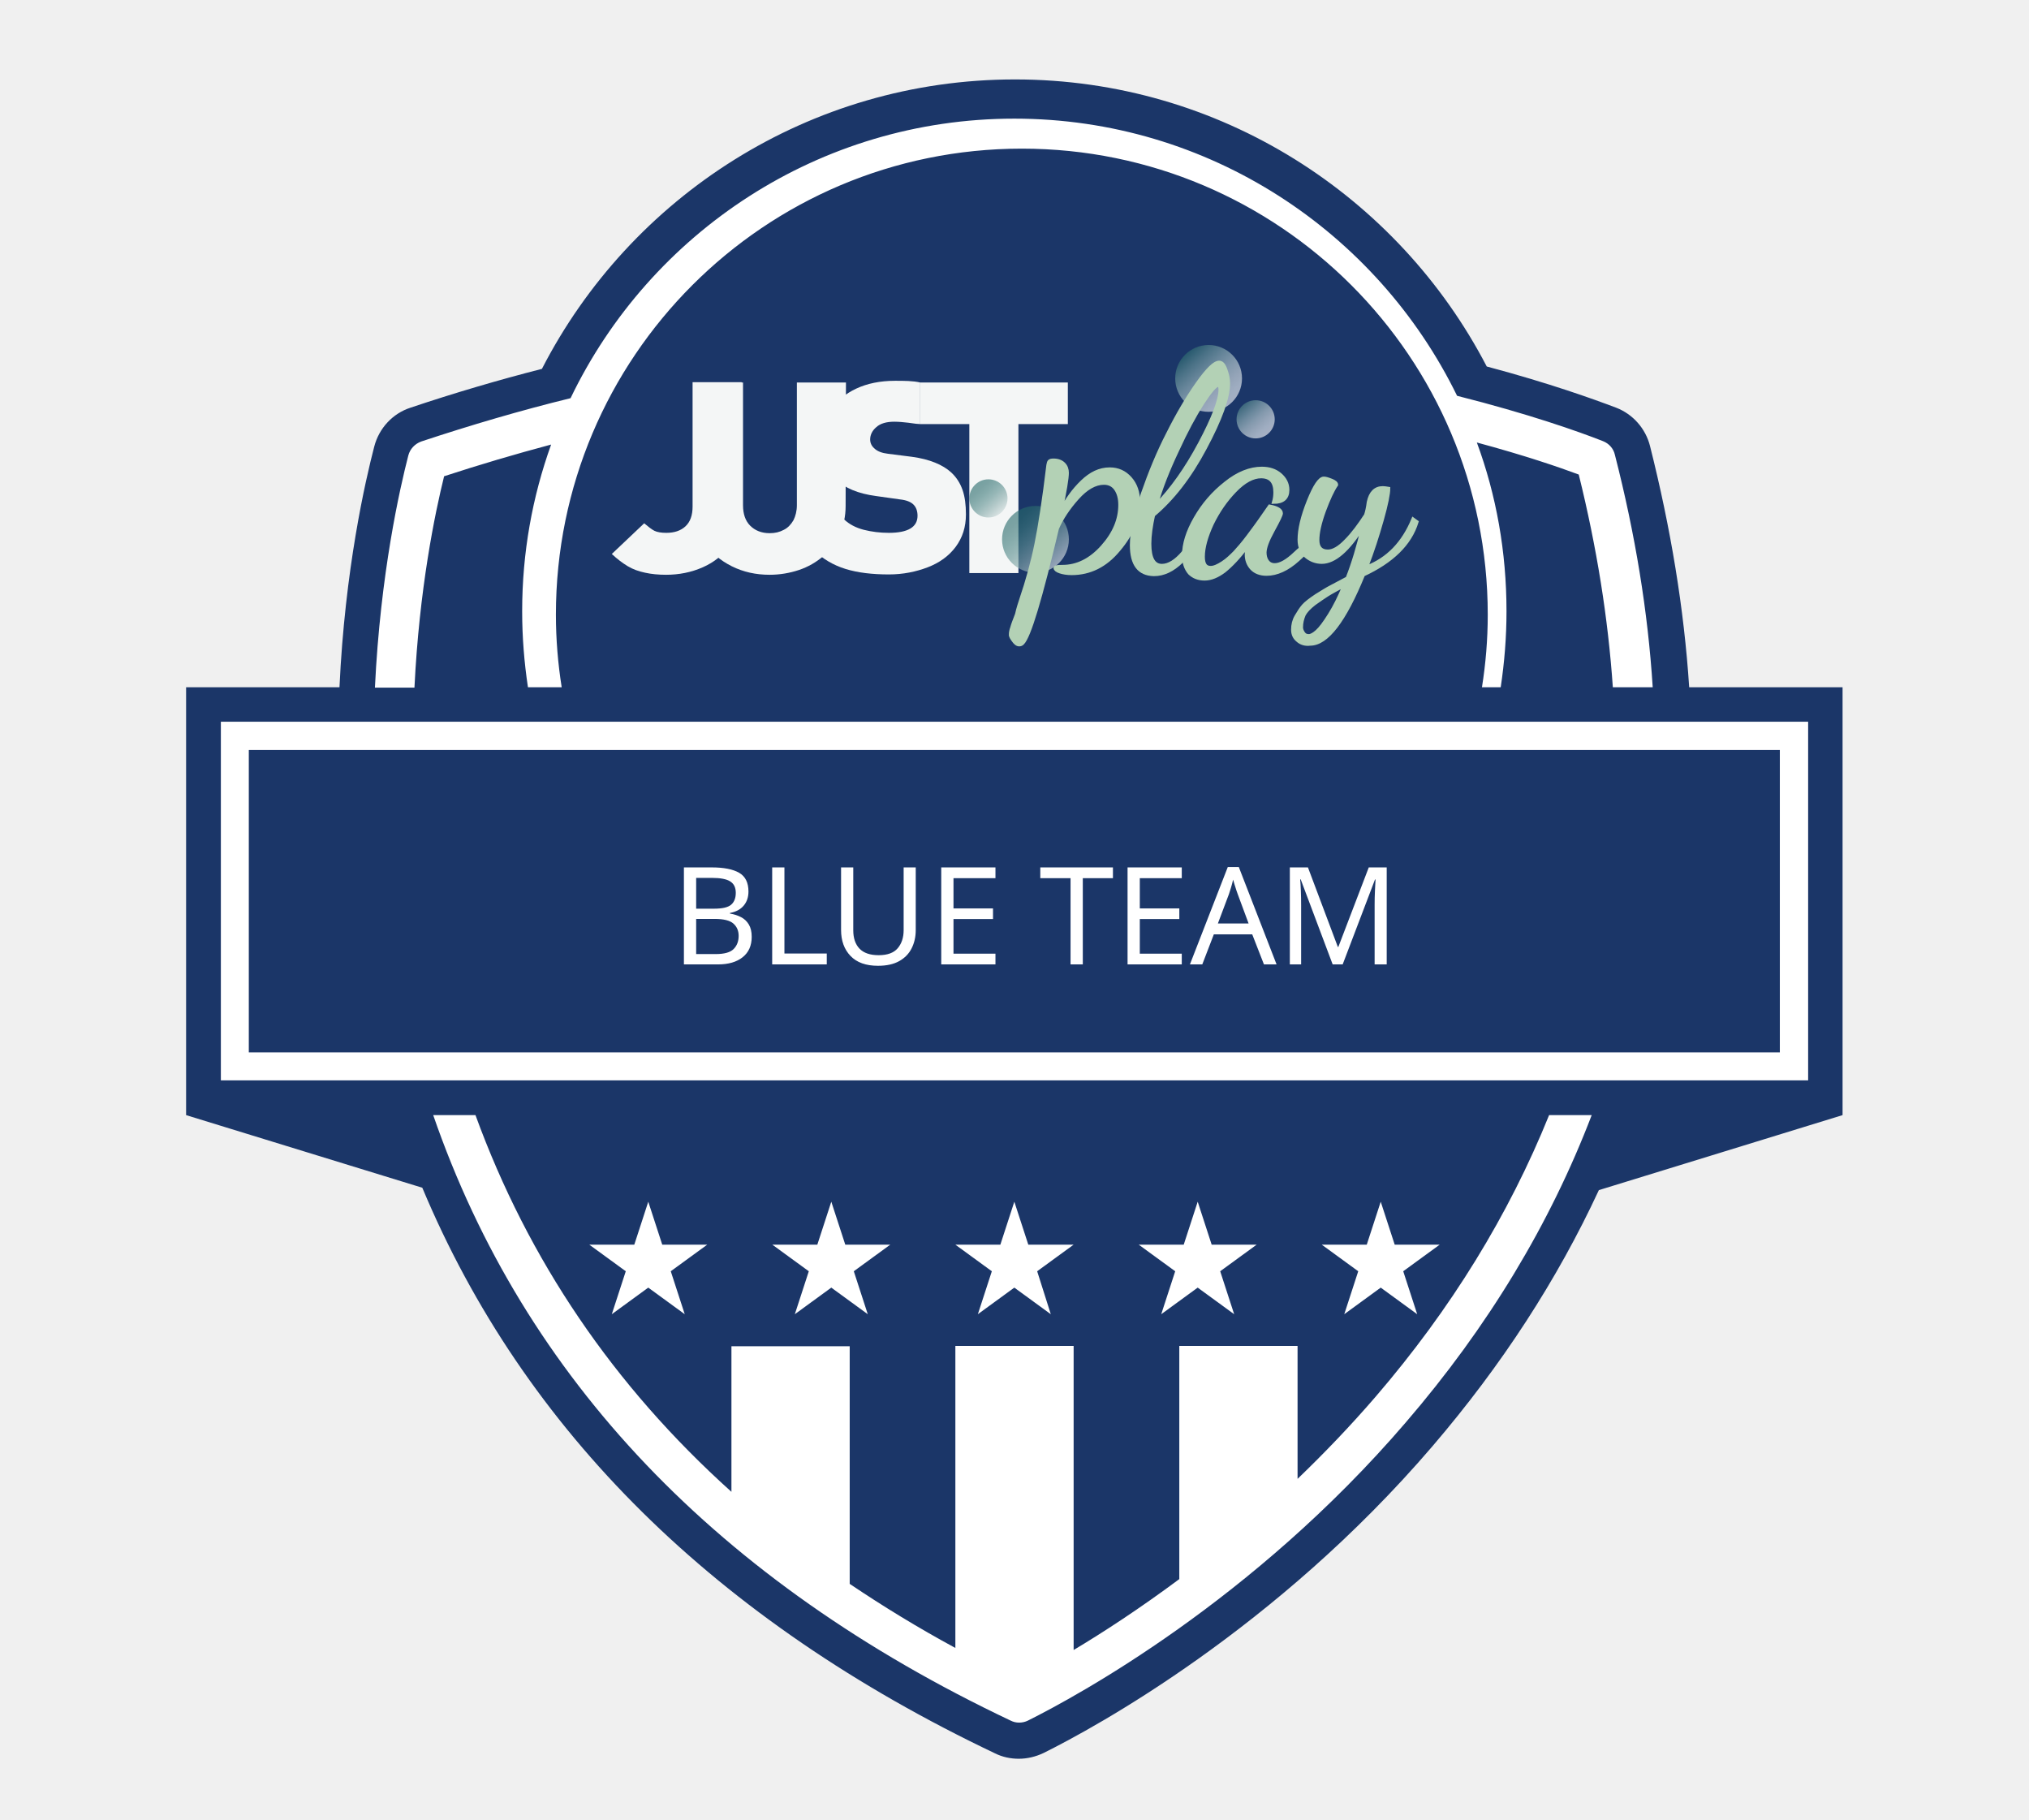
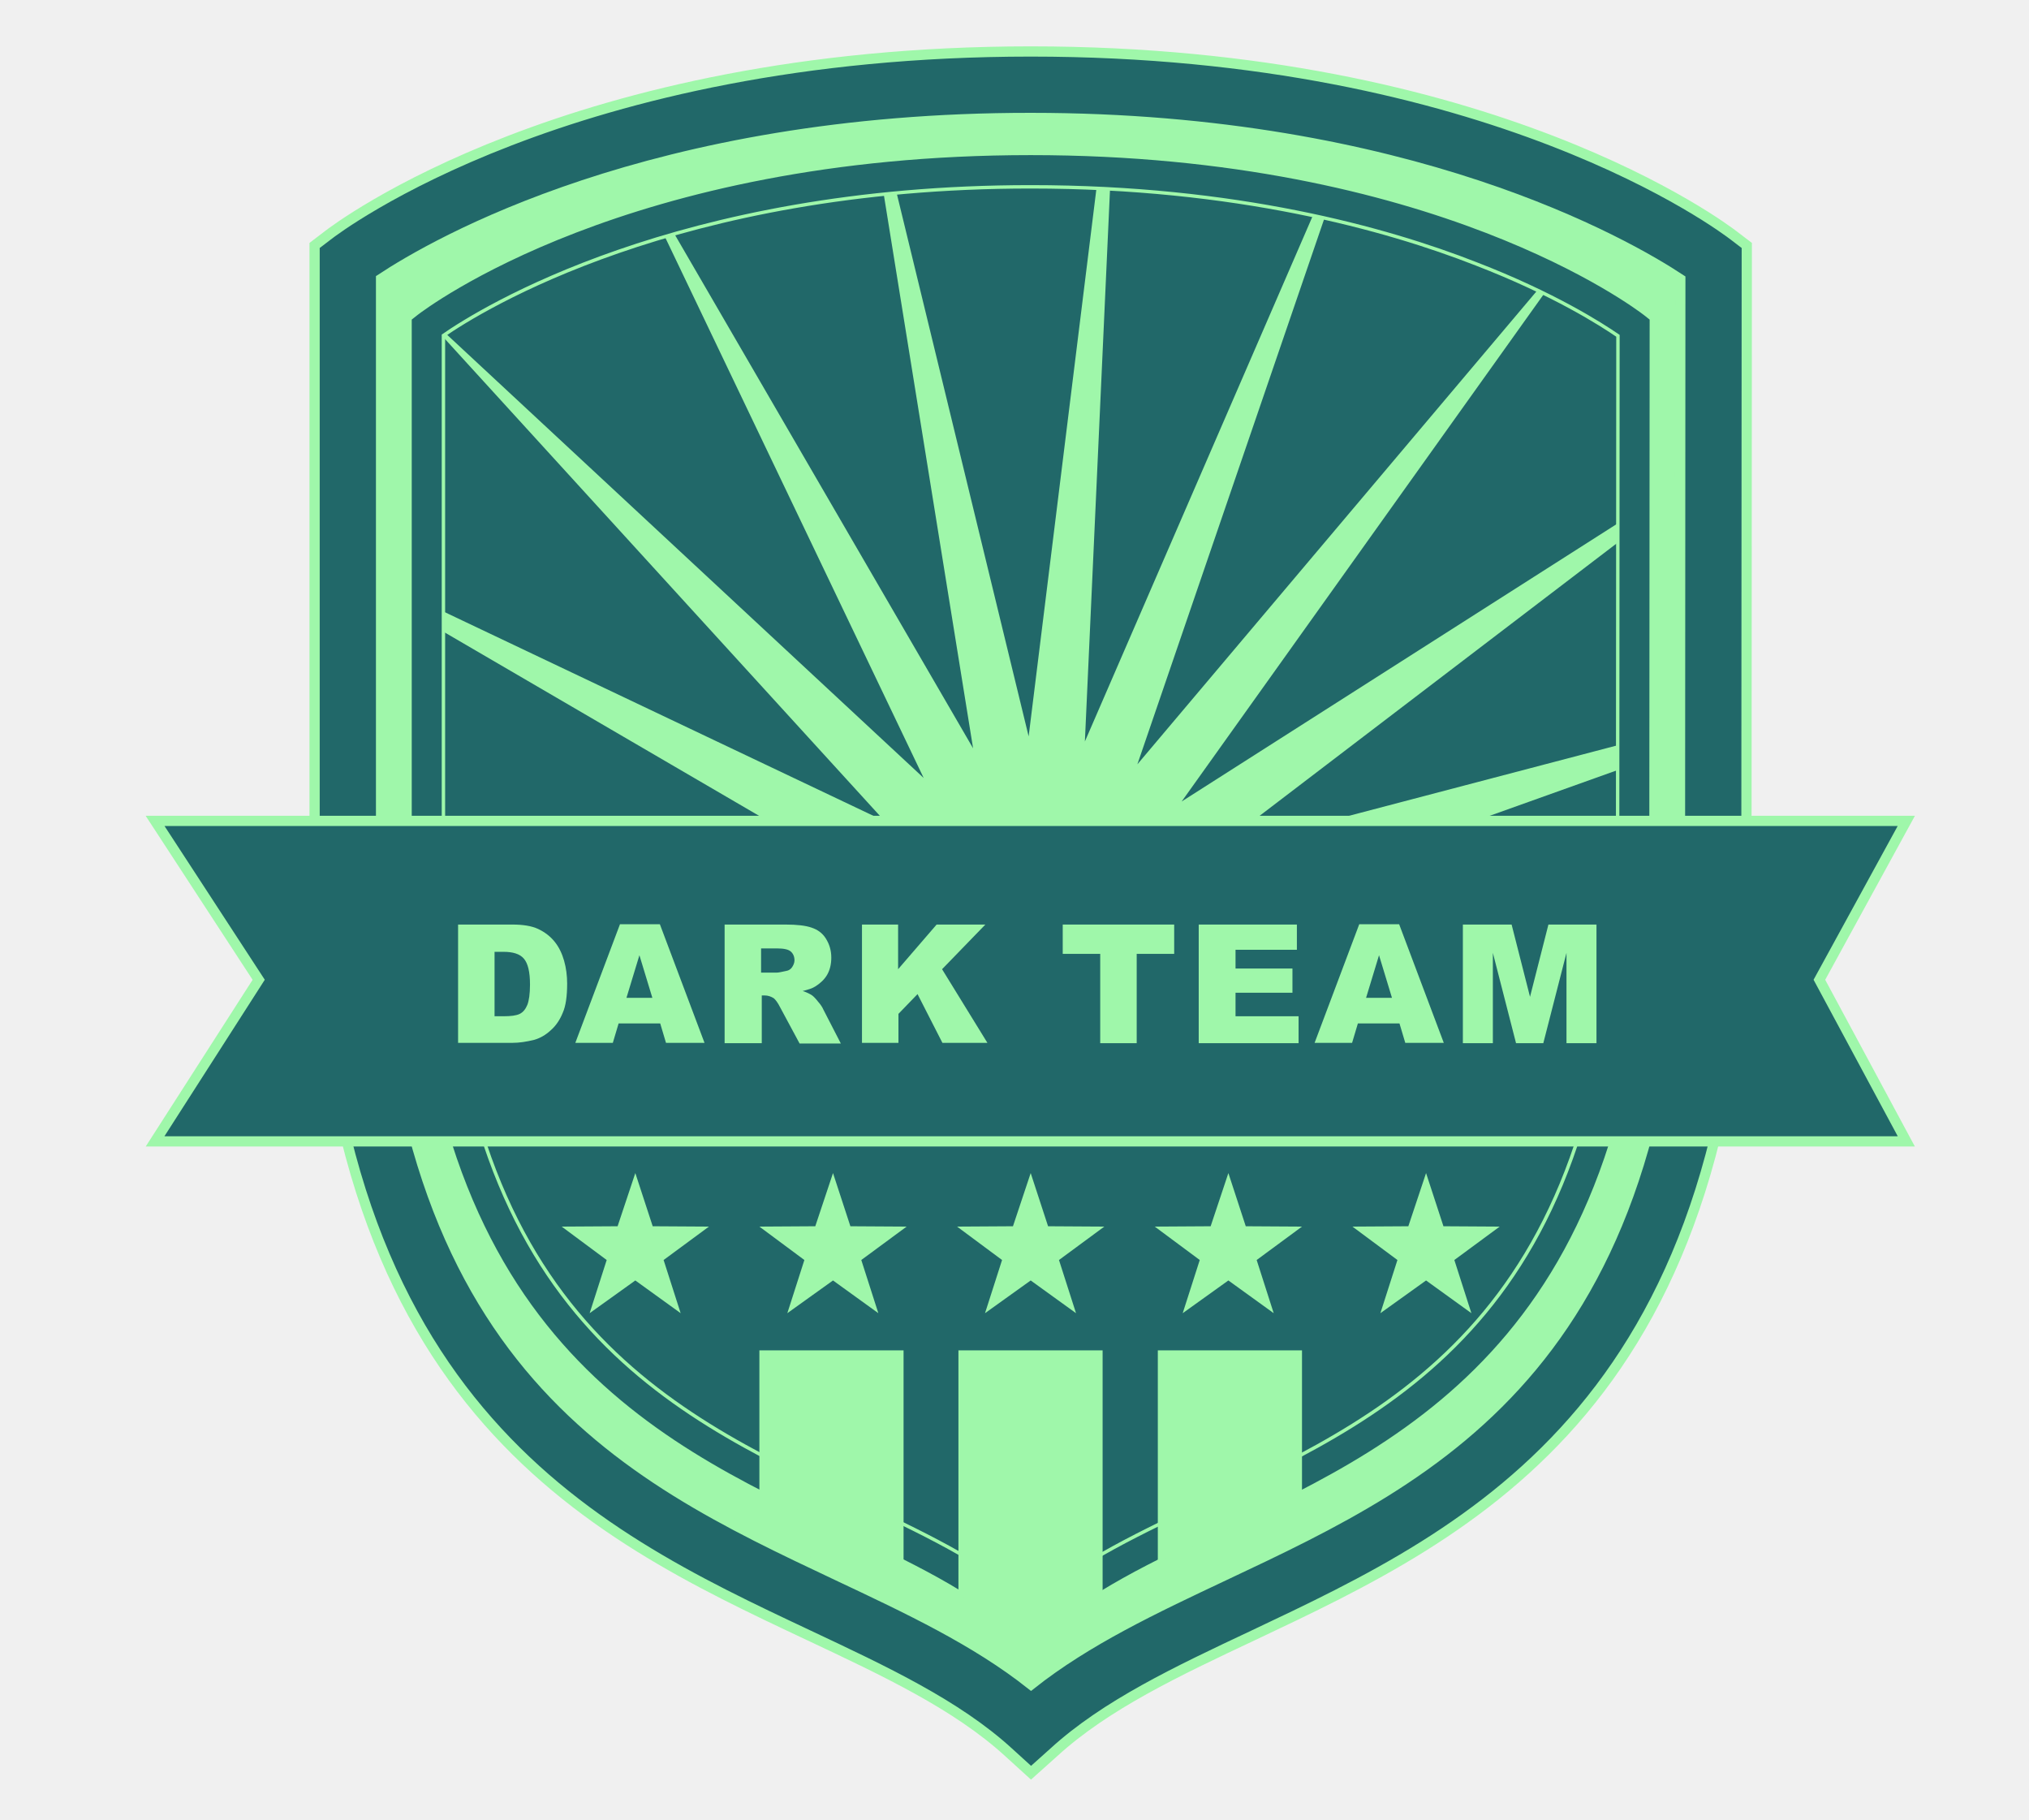
<svg xmlns="http://www.w3.org/2000/svg" version="1.1" id="Layer_1" x="0px" y="0px" viewBox="0 0 595.3 533.7" style="enable-background:new 0 0 595.3 533.7;" xml:space="preserve">
  <style type="text/css">
- 	.st0{fill:#FFFFFF;}
- 	.st1{fill:#1B3668;}
- 	.st2{fill:#F4F6F6;}
- 	.st3{opacity:0.6;}
- 	.st4{fill:url(#SVGID_1_);}
- 	.st5{fill:url(#SVGID_00000052788827387806999840000017372611845815031191_);}
- 	.st6{fill:url(#SVGID_00000092450348846300397560000002978564962617738143_);}
- 	.st7{fill:url(#SVGID_00000157293439491238214600000005347783805177966221_);}
- 	.st8{fill:#B3D1B5;stroke:#B3D1B5;stroke-miterlimit:10;}
- 	.st9{fill:#E04726;}
- 	.st10{font-family:'MyriadPro-Bold';}
- 	.st11{font-size:39.843px;}
+ 	.st0{fill:#9FF7AA;}
+ 	.st1{fill:#E04726;}
+ 	.st2{fill:#216869;stroke:#9FF7AA;stroke-miterlimit:10;}
+ 	.st3{fill:#216869;stroke:#9FF7AA;stroke-width:3;stroke-miterlimit:10;}
+ 	.st4{fill:none;}
</style>
-   <rect x="59.4" y="208.2" class="st0" width="476.9" height="113.7" />
-   <polygon class="st0" points="110,321.9 139.9,369 172.8,419.7 203.6,450.9 270,499.5 299,515.8 332,493.5 397.5,439.6 427.8,407   450.5,374.4 475.7,330.5 475.7,321.9 " />
-   <polygon class="st0" points="103.9,208.8 492.4,208.8 478.4,130.6 473.5,124.1 436.5,114 429.8,109.3 389.5,60.7 356,40.6   305.9,29.7 283.4,29.7 241.4,39.9 215.2,52.8 190.2,74.3 165.1,105.5 163.1,112.2 135.2,119.3 119,126.6 112.8,140.6 103.9,187.6   " />
+   <polygon class="st0" points="106,90 106,267.5 111.8,338.7 120.3,364.7 159,427 213.6,464 240.1,470 274.5,489.3 297.6,502.2   300.7,508.7 324,491.7 394.6,454.2 454.6,412.4 474.7,381.4 493,344.1 500.2,296.7 500.2,198.6 504.3,84.2 499.2,70.9 441.3,47.1   331.3,23.9 279.6,23.9 211.2,32.1 159.8,47.8 111.8,68.5 " />
  <g>
-     <path class="st1" d="M540.7,201.6h-45.1c-1.5-23-5.4-46.6-11.5-70.8c-1.3-5.1-5-9.3-9.9-11.2c-6.6-2.5-19.6-7.2-38-12.1   c-26-50-78.3-84.2-138.4-84.2c-60.4,0-112.9,34.5-138.8,84.9c-12.9,3.3-25.8,7.1-38.6,11.4c-5.2,1.7-9.2,6-10.6,11.4   c-2.6,10-8.6,36-10.2,70.6H54.6v125.5h0.1l-0.1,0l69.3,21.3c29.9,71.4,86.2,127,168,165.9c2.2,1.1,4.6,1.6,7,1.6   c2.5,0,5-0.6,7.3-1.7c15.1-7.5,68.1-36.3,114.1-90c20.3-23.7,36.6-48.8,48.8-75.1l71.5-22l-0.1,0h0.1V201.6z M119.8,133.6   c0.5-1.9,1.9-3.4,3.8-4.1c14.5-4.8,29.1-9.1,43.8-12.7c23.3-48.5,72.9-82,130.2-82c57,0,106.4,33.2,129.9,81.3   c21,5.3,35.7,10.5,42.8,13.3c1.8,0.7,3.1,2.2,3.5,4c6,23.4,9.7,46.1,11.1,68.2h-11.7c-1.4-20.3-4.7-41-10-62.4   c-5.6-2.1-15.8-5.6-29.9-9.4c5.7,15.4,8.7,32.1,8.7,49.5c0,7.6-0.6,15-1.7,22.3H154.9c-1.1-7.3-1.7-14.7-1.7-22.3   c0-17.2,3-33.6,8.5-48.9c-10.5,2.8-21,5.9-31.4,9.3c-2.7,10.9-7.3,33.1-8.7,62H110C111.6,168.3,117.3,143.3,119.8,133.6z    M412.4,417.3c-44.8,52.2-96.2,80.1-110.8,87.4c-0.8,0.4-1.7,0.6-2.6,0.6c-0.9,0-1.7-0.2-2.5-0.6   C210.6,464,153.8,404.4,127.1,327.1h12.4c15.5,42.5,40.5,79.4,75.1,110.5v-42.7h34.7v69.7c9.8,6.6,20.1,12.9,31,18.8v-88.6H315V484   c8.7-5.2,19.3-12.1,31-20.8v-68.4h34.7v39c7.7-7.4,15.4-15.4,22.9-24.1c22.2-25.8,39.1-53.4,50.9-82.6H467   C454.8,359,436.6,389.2,412.4,417.3z M200.9,385.5l-10.7-7.8l-10.7,7.8l4.1-12.6l-10.7-7.8h13.2l4.1-12.6l4.1,12.6h13.2l-10.7,7.8   L200.9,385.5z M254.6,385.5l-10.7-7.8l-10.7,7.8l4.1-12.6l-10.7-7.8h13.2l4.1-12.6l4.1,12.6h13.2l-10.7,7.8L254.6,385.5z    M308.3,385.5l-10.7-7.8l-10.7,7.8l4.1-12.6l-10.7-7.8h13.2l4.1-12.6l4.1,12.6H315l-10.7,7.8L308.3,385.5z M362.1,385.5l-10.7-7.8   l-10.7,7.8l4.1-12.6l-10.7-7.8h13.2l4.1-12.6l4.1,12.6h13.2l-10.7,7.8L362.1,385.5z M415.8,385.5l-10.7-7.8l-10.7,7.8l4.1-12.6   l-10.7-7.8H401l4.1-12.6l4.1,12.6h13.2l-10.7,7.8L415.8,385.5z M530.5,316.9H64.8V211.7h465.7V316.9z M164.8,201.6   c-1.1-6.9-1.7-14.1-1.7-21.3c0-75.5,61.2-136.7,136.7-136.7s136.7,61.2,136.7,136.7c0,7.3-0.6,14.4-1.7,21.3" />
-     <rect x="73" y="220" class="st1" width="449.2" height="88.7" />
+     <path class="st1" d="M899.4,1464.3c-3-15.7-0.3-29.8,8-42.1c7.8-11.5,19.5-19.8,31.2-25.7c-19,3.1-36.7,10.2-52.1,20.4l-1.9,1.6   c-0.2,0.2-16.7,15.1-4.3,57.8C886.2,1472.2,892.5,1468.3,899.4,1464.3z" />
+     <path class="st1" d="M864.3,1435.1c-11,11.2-20,24.3-26.6,38.8c1.6,0.6,3.1,1.3,4.5,2.2c6.2,3.8,11.1,10.1,14.5,18.8   c4-3.7,8.4-7.4,13.2-11.1C863.1,1462.5,862.5,1446.6,864.3,1435.1z" />
+     <path class="st1" d="M836,1486.6c-0.9-0.6-1.8-1-2.7-1.3c-4.8,13.9-7.5,28.8-7.5,44.4c0,1.6,0,3.1,0.1,4.7   c4.5-8.9,11.3-19.1,21.3-29.9C844.6,1495.7,840.9,1489.7,836,1486.6z" />
+     <path class="st1" d="M850.3,1519.2c-8.3,10-13.4,19.2-16.6,26.9c-0.8,1.9-1.5,3.8-2.1,5.8H855c-0.3-2-0.5-4-0.8-6   C852.9,1536.6,851.8,1527.7,850.3,1519.2z" />
+     <path class="st1" d="M874.3,1495.9c-5.1,4.1-9.7,8.2-13.8,12.2c2.4,11.4,4,23.5,5.7,36.2c0.3,2.5,0.7,5.1,1,7.6h36.4   c-6.8-10.8-13.3-22.2-19.4-34.1C880.3,1510,877,1502.7,874.3,1495.9z" />
+     <path class="st1" d="M1078.6,1464c-6.8-3.4-23.6-10.9-47.1-14.6c-27.6-4.4-70.2-4.1-117.7,20.8c7.4,16.9,27.3,23.7,55.9,33.3   c27.4,9.3,63.5,21.5,103.1,48.3h21c1.2-7.3,1.8-14.7,1.8-22.3C1095.6,1505.8,1089.4,1483.4,1078.6,1464z" />
+     <path class="st1" d="M903.1,1476.2c-6.8,4-13.1,8-18.7,12c2.7,7.3,6.2,15.3,10.7,24c7,13.8,14.8,27.1,23,39.6h132   c-32.1-19.1-61.3-29-84.3-36.8C935.5,1504.8,912.6,1497.1,903.1,1476.2z" />
+     <path class="st1" d="M917.5,1429c-5.8,8.5-8,18.3-6.8,29.1c49.5-25.2,94-25.3,123-20.7c12.9,2.1,23.9,5.1,32.6,8.2   c-21.2-26.7-52.4-45.2-87.8-49.8C970.3,1397.4,933.3,1405.7,917.5,1429z" />
  </g>
  <g>
+     <path class="st2" d="M479.6,95.9c0,0-59-46-177.2-46s-177.2,46-177.2,46v152.4c0,187.8,122.7,178.2,177.3,228.1   c54.6-49.9,177-40.3,177-228.2L479.6,95.9z" />
    <g>
-       <g>
-         <path class="st2" d="M217.5,148.9c0,4.2-1,7.8-3.1,10.8s-4.8,5.2-8.2,6.7c-3.4,1.5-7,2.2-10.8,2.2c-2.2,0-4.3-0.2-6.1-0.6     c-1.9-0.4-3.6-1-5.1-1.9c-1.5-0.9-3.1-2.1-4.7-3.6l9.5-9c1.2,1,2.2,1.8,3,2.2s2,0.6,3.5,0.6c2.3,0,4.2-0.6,5.6-1.9     c1.4-1.3,2.1-3.2,2.1-5.8v-36.5h14.4L217.5,148.9L217.5,148.9z" />
-       </g>
-       <g>
-         <path class="st2" d="M248.1,148.5c0,2.9-0.6,5.7-1.7,8.2c-1.2,2.5-2.8,4.7-4.8,6.4c-2.1,1.8-4.5,3.2-7.2,4.1     c-2.7,0.9-5.6,1.4-8.6,1.4c-4,0-7.7-0.8-11.1-2.5c-3.4-1.7-6.1-4-8.1-7.1c-2-3.1-3-6.6-3-10.5v-36.3H218v36c0,2.6,0.7,4.6,2.1,6     c1.4,1.4,3.3,2.2,5.7,2.2c1.6,0,2.9-0.3,4.2-1c1.2-0.6,2.1-1.6,2.8-2.8c0.6-1.2,1-2.7,1-4.4v-36h14.4L248.1,148.5L248.1,148.5z" />
-       </g>
-       <path class="st2" d="M270,112.2v12.2l-1.3-0.1c0,0-3.8-0.6-6.3-0.6c-2.3,0-4.1,0.5-5.3,1.6c-1.2,1-1.8,2.3-1.8,3.6    c0,1,0.4,1.9,1.2,2.6c0.9,0.9,2.3,1.4,4,1.6l7.1,0.9c5.1,0.7,9,2.3,11.5,4.6c1.5,1.4,2.6,3.1,3.3,5.1c0.7,2,1,4.4,1,7.2    c0,3.7-1,6.8-3,9.5c-2,2.7-4.8,4.7-8.2,6s-7.2,2.1-11.4,2.1c-4.9,0-9.1-0.5-12.7-1.6c-3.6-1.1-6.8-3-9.6-5.7l9.2-8.8    c1.5,1.4,3.4,2.4,5.7,3c2.4,0.6,4.8,0.9,7.4,0.9c5.6,0,8.4-1.7,8.4-5c0-1.4-0.4-2.5-1.2-3.3c-0.8-0.8-2.1-1.3-3.9-1.5l-7.1-1    c-5.2-0.7-9.1-2.3-11.8-4.9c-2.7-2.6-4-6.4-4-11.2c0-3.4,0.9-6.4,2.6-9.1c1.7-2.7,4.2-4.8,7.4-6.3c3.2-1.5,7-2.3,11.4-2.3    C265.3,111.7,267.8,111.7,270,112.2" />
-       <g>
-         <path class="st2" d="M313.2,124.4h-14.4v43.7h-14.4v-43.7H270v-12.2h43.3V124.4z" />
-       </g>
-       <g>
-         <g class="st3">
-           <linearGradient id="SVGID_1_" gradientUnits="userSpaceOnUse" x1="-523.918" y1="336.675" x2="-515.75" y2="327.418" gradientTransform="matrix(-1 0 0 1 -152.2696 -209.9904)">
-             <stop offset="2.563849e-03" style="stop-color:#FFFFFF" />
-             <stop offset="0.101" style="stop-color:#F7FCFC" />
-             <stop offset="0.239" style="stop-color:#E5EDED" />
-             <stop offset="0.401" style="stop-color:#C8DADA" />
-             <stop offset="0.581" style="stop-color:#9EBDBE" />
-             <stop offset="0.775" style="stop-color:#6A999A" />
-             <stop offset="0.978" style="stop-color:#2A6D6E" />
-             <stop offset="1" style="stop-color:#24696A" />
-           </linearGradient>
-           <circle class="st4" cx="368.4" cy="123" r="5.6" />
-           <linearGradient id="SVGID_00000174597746102556053300000000610830737650794379_" gradientUnits="userSpaceOnUse" x1="-513.207" y1="328.092" x2="-499.78" y2="313.116" gradientTransform="matrix(-1 0 0 1 -152.2696 -209.9904)">
-             <stop offset="2.563849e-03" style="stop-color:#FFFFFF" />
-             <stop offset="0.101" style="stop-color:#F7FCFC" />
-             <stop offset="0.239" style="stop-color:#E5EDED" />
-             <stop offset="0.401" style="stop-color:#C8DADA" />
-             <stop offset="0.581" style="stop-color:#9EBDBE" />
-             <stop offset="0.775" style="stop-color:#6A999A" />
-             <stop offset="0.978" style="stop-color:#2A6D6E" />
-             <stop offset="1" style="stop-color:#24696A" />
-           </linearGradient>
-           <circle style="fill:url(#SVGID_00000174597746102556053300000000610830737650794379_);" cx="354.6" cy="111" r="9.8" />
-         </g>
-         <g class="st3">
-           <linearGradient id="SVGID_00000095305483657817234620000011853755621454406060_" gradientUnits="userSpaceOnUse" x1="340.468" y1="496.48" x2="348.637" y2="487.223" gradientTransform="matrix(1 0 0 -1 -53.7087 639.0024)">
-             <stop offset="2.562971e-03" style="stop-color:#24696A" />
-             <stop offset="0.104" style="stop-color:#2A6C6D" />
-             <stop offset="0.247" style="stop-color:#3B7A7A" />
-             <stop offset="0.414" style="stop-color:#588E8E" />
-             <stop offset="0.6" style="stop-color:#83A9A9" />
-             <stop offset="0.8" style="stop-color:#B7CCCC" />
-             <stop offset="1" style="stop-color:#F4F6F6" />
-           </linearGradient>
-           <circle style="fill:url(#SVGID_00000095305483657817234620000011853755621454406060_);" cx="290" cy="146.2" r="5.6" />
-           <linearGradient id="SVGID_00000160159936459915815160000007377210662503468165_" gradientUnits="userSpaceOnUse" x1="351.179" y1="487.897" x2="364.607" y2="472.921" gradientTransform="matrix(1 0 0 -1 -53.7087 639.0024)">
-             <stop offset="2.562971e-03" style="stop-color:#24696A" />
-             <stop offset="0.104" style="stop-color:#2A6C6D" />
-             <stop offset="0.247" style="stop-color:#3B7A7A" />
-             <stop offset="0.414" style="stop-color:#588E8E" />
-             <stop offset="0.6" style="stop-color:#83A9A9" />
-             <stop offset="0.8" style="stop-color:#B7CCCC" />
-             <stop offset="1" style="stop-color:#F4F6F6" />
-           </linearGradient>
-           <circle style="fill:url(#SVGID_00000160159936459915815160000007377210662503468165_);" cx="303.8" cy="158.2" r="9.8" />
-         </g>
-         <g>
-           <path class="st8" d="M299.6,175.7c1.8-5.3,3.3-10.7,4.4-16.1c1.1-5.4,2.3-13.2,3.5-23.2c0.1-0.6,0.2-0.9,0.4-1.1      c0.2-0.2,0.6-0.3,1.2-0.3c1.3,0,2.3,0.4,3,1.1c0.7,0.7,1,1.6,1,2.6c0,1.6-0.6,5.3-1.9,11.3c1.7-3.4,3.8-6.3,6.3-8.7      c2.5-2.4,5.1-3.7,8.1-3.7c2.4,0,4.4,0.9,6,2.7c1.6,1.8,2.4,4.1,2.4,7c0,4.8-1.9,9.4-5.8,14c-3.8,4.6-8.4,6.9-13.8,6.9      c-1.4,0-2.5-0.2-3.4-0.5c-0.9-0.3-1.4-0.7-1.4-1.1c0-0.3,0.7-0.4,2.1-0.4c4.3,0,8.2-1.9,11.7-5.8c3.5-3.9,5.2-8,5.2-12.3      c0-1.9-0.4-3.4-1.2-4.6c-0.8-1.2-2-1.8-3.5-1.8c-2.6,0-5.2,1.5-7.8,4.4c-2.6,2.9-4.6,5.9-5.9,8.9c-4.9,20.6-8.2,31.8-10.2,33.7      c-0.3,0.3-0.6,0.4-1,0.4c-0.6,0-1.2-0.5-1.8-1.4c-0.6-0.8-0.8-1.4-0.7-1.7c0-0.4,0.1-1.1,0.4-1.9c0.2-0.8,0.7-2.1,1.4-3.9      C298.7,178.4,299.2,176.9,299.6,175.7z" />
-           <path class="st8" d="M332,159.9c0-3.8,1.1-8.8,3.2-15c2.2-6.3,4.6-12.2,7.5-17.8c2.8-5.6,5.7-10.5,8.6-14.6      c2.9-4.1,5-6.2,6.4-6.2c0.8,0,1.4,0.7,1.9,2.1c0.5,1.4,0.8,2.7,0.8,4.1c0,4.1-2.3,10.5-6.8,18.9c-4.5,8.5-9.6,15-15.2,19.7      c-0.7,3.2-1.1,6-1.1,8.4c0,4.3,1.2,6.4,3.6,6.4c2,0,4.1-1.3,6.3-3.9c2.1-2.6,4-5.7,5.7-9.4l1.2,0.7      c-4.7,10.1-9.9,15.2-15.5,15.2h-0.1C334.2,168.4,332,165.6,332,159.9z M339.2,148.2c4.5-4.6,8.8-10.6,12.8-18.1      c4-7.5,6-12.8,6-15.8c0-0.9-0.2-1.3-0.6-1.3c-0.8,0-2.3,1.8-4.6,5.3c-2.3,3.6-4.8,8.2-7.4,13.9      C342.7,137.9,340.6,143.2,339.2,148.2z" />
-           <path class="st8" d="M347.3,162.9c0-3.3,1.1-6.9,3.4-10.9c2.3-4,5.2-7.4,8.9-10.3c3.6-2.9,7.2-4.3,10.6-4.3c2.2,0,4,0.6,5.4,1.8      c1.4,1.2,2.2,2.7,2.2,4.5c0,2.4-1.4,3.6-4.1,3.6c0.3-1,0.4-2,0.4-2.9c0-3.1-1.4-4.6-4.1-4.6c-2.4,0-5,1.4-7.7,4.2      c-2.7,2.8-4.9,6-6.7,9.7c-1.7,3.7-2.6,6.9-2.6,9.6c0,2.2,0.7,3.2,2.2,3.2c1,0,2.1-0.5,3.5-1.4s2.5-2,3.6-3.1      c1.1-1.2,2.4-2.7,3.9-4.7c1.5-2,2.6-3.5,3.3-4.5l3-4.3c2.2,0.4,3.4,1.1,3.4,2.1c0,0.4-0.8,2.1-2.4,5s-2.4,5.1-2.4,6.5      c0,0.9,0.2,1.8,0.7,2.5c0.5,0.7,1.2,1.1,2.2,1.1c1.6,0,3.6-1.1,6-3.4c2.4-2.3,1.9-1,4.2-5.2h1.4c-1.7,4.4-1.7,4.3-4.8,7.1      c-3.1,2.8-6.2,4.2-9.2,4.2c-1.9,0-3.4-0.6-4.4-1.7c-1-1.1-1.5-2.5-1.5-4c0-0.7,0.1-1.5,0.2-2.4c-2.5,3.3-4.7,5.6-6.7,7.2      c-2,1.5-3.9,2.3-5.8,2.3c-1.8,0-3.3-0.6-4.4-1.7C347.9,166.8,347.3,165.1,347.3,162.9z" />
-           <path class="st8" d="M380.8,187.9c-1-0.8-1.5-1.8-1.5-3.2c0-1.4,0.3-2.7,1-3.9c0.7-1.2,1.4-2.3,2.1-3.1c0.7-0.8,2-1.8,3.8-3      c1.8-1.1,3.2-2,4.2-2.5l4.9-2.6c1.7-4.3,3.2-9.3,4.6-15.2c-4.3,7-8.4,10.5-12.1,10.5c-1.7,0-3.3-0.6-4.6-1.7      c-1.3-1.1-2-2.8-2-4.9c0-3,0.9-6.8,2.7-11.3s3.3-6.7,4.5-6.7c0.5,0,1.2,0.2,2.2,0.6c1,0.4,1.5,0.8,1.5,1.3      c-1.1,1.6-2.3,4.2-3.6,7.7c-1.3,3.6-1.9,6.4-1.9,8.5c0,2.2,1,3.3,3,3.3c1.5,0,3.3-1,5.3-3.1c2-2,3.9-4.6,5.8-7.5      c0.3-0.9,0.6-2.2,0.8-3.8c0.6-2.8,2-4.2,4.2-4.2c0.5,0,1.1,0.1,1.7,0.2c0,1.5-0.6,4.6-1.9,9.2s-2.8,9.3-4.6,13.9      c6.3-2.4,10.8-7.1,13.7-14.1l1.1,0.8c-2,6.5-7.3,11.6-15.7,15.5c-5.5,13.5-10.7,20.3-15.6,20.3      C383,189.1,381.7,188.7,380.8,187.9z M381.8,184c0,0.6,0.2,1.1,0.6,1.7c0.4,0.6,0.9,0.8,1.6,0.8c0.6,0,1.4-0.4,2.4-1.3      c1-0.9,2.2-2.5,3.7-4.9c1.5-2.4,2.9-5.2,4.3-8.6c-2.2,1.2-3.9,2.1-5,2.8c-1.1,0.7-2.4,1.6-3.8,2.6c-1.4,1.1-2.4,2.1-3,3.2      C382.1,181.5,381.8,182.7,381.8,184z" />
-         </g>
-       </g>
+       <path class="st3" d="M302.5,520l-6.6-6c-15.2-13.9-36.3-23.8-58.6-34.3c-64.6-30.4-145-68.3-145-230.7V72l3.8-2.9    c2.8-2.2,70.9-54,206.3-54s203.4,51.8,206.3,54l3.8,2.9l-0.1,176.9c0,162.5-80.2,200.3-144.7,230.8    c-22.3,10.5-43.3,20.4-58.5,34.3L302.5,520z M111.8,81.8V249c0,150.1,71.1,183.5,133.8,213.1c20.8,9.8,40.6,19.1,56.9,32    c16.3-12.9,36-22.2,56.8-32c62.6-29.5,133.6-63,133.6-213.1L493,81.9c-15.6-10.3-79.6-47.3-190.5-47.3    C191,34.5,127.4,71.5,111.8,81.8z" />
+     </g>
+     <g>
+       <polygon class="st4" points="125.2,182.5 125.2,240 252.1,256.6   " />
+       <path class="st4" d="M125.2,246.6v1.7c0,17.8,1.1,33.9,3.2,48.4l121-22.8L125.2,246.6z" />
+       <path class="st4" d="M126.4,95c-0.8,0.6-1.3,0.9-1.3,0.9v81.2l134.3,63.8L126.4,95z" />
+       <path class="st4" d="M192.9,64.9C155.4,76,133.5,90,127.1,94.5L271,228.2L192.9,64.9z" />
+       <path class="st4" d="M258.5,52.2c-24.4,2.5-45.5,6.9-63.2,12.1l90.2,155.4L258.5,52.2z" />
+       <path class="st4" d="M177.6,401c11.5,10.9,24.2,19.3,37.1,26.6l55.1-107.4L177.6,401z" />
+       <path class="st4" d="M300.1,333.4l-32.7,120.3c13.2,6.6,25.2,13.7,35.1,22.7c3.3-3,6.9-5.8,10.6-8.5L300.1,333.4z" />
+       <path class="st4" d="M145.5,356.8c7.5,15.9,16.8,28.7,27.1,39.4l86-88.9L145.5,356.8z" />
+       <path class="st4" d="M129.4,303.4c3,18.1,7.6,33.6,13.3,47.1l108.9-59.3L129.4,303.4z" />
+       <path class="st4" d="M221,431.1c13.5,7.2,27.2,13.2,40,19.5l23-121.3L221,431.1z" />
+       <path class="st4" d="M411.6,413.9c11.7-8.5,22.6-18.7,32.2-31.6l-98.4-66.9L411.6,413.9z" />
+       <path class="st4" d="M448,376.4c7.9-11.7,14.7-25.5,19.9-42L355,301L448,376.4z" />
+       <path class="st4" d="M470,327.4c3.8-13.6,6.6-29,8.1-46.4l-118,3.3L470,327.4z" />
+       <path class="st4" d="M367.5,439.3c12.7-6.1,25.7-12.8,38-21.1l-73.3-92L367.5,439.3z" />
+       <path class="st4" d="M478.7,273.8c0.5-8.1,0.8-16.6,0.8-25.5v-24l-119.2,42.6L478.7,273.8z" />
+       <path class="st4" d="M319.1,464c12.5-7.9,26.9-14.4,41.8-21.5l-44.1-110.1L319.1,464z" />
+       <polygon class="st4" points="479.5,217.4 479.5,155.5 355.7,249.9   " />
+       <path class="st4" d="M479.5,150.5V95.9c0,0-7.9-6.1-23.6-13.9L346.5,235.3L479.5,150.5z" />
+       <path class="st4" d="M387.2,58.6c-17.8-3.9-38.3-6.8-61.3-8l-7.6,166.9L387.2,58.6z" />
+       <path class="st4" d="M322.3,50.4c-6.4-0.3-13.1-0.5-19.9-0.5c-14.4,0-27.9,0.7-40.5,1.9l39.8,164.1L322.3,50.4z" />
+       <path class="st4" d="M454.4,81.2c-14.8-7.2-36.3-15.6-64.3-22l-56.5,164.9L454.4,81.2z" />
+       <path class="st0" d="M364.9,286.2l-4.8-1.9l118-3.3c0.2-2.4,0.4-4.8,0.6-7.3l-118.3-7l119.2-42.6v-6.8l-123.8,32.5l123.9-94.5v-5    l-133,84.8L456,82c-0.5-0.3-1-0.5-1.6-0.8l-120.7,143l56.5-164.9c-1-0.2-2-0.4-3-0.7l-68.9,158.9l7.6-166.9    c-1.2-0.1-2.4-0.1-3.6-0.2L301.8,216L261.9,51.8c-1.1,0.1-2.3,0.2-3.4,0.3l27,167.4L195.3,64.2c-0.8,0.2-1.6,0.5-2.4,0.7    L271,228.2L127.2,94.5c-0.3,0.2-0.5,0.4-0.7,0.5l133.1,145.9l-134.3-63.8v5.4l126.9,74l-127-16.5v6.6l124.2,27.3l-121,22.8    c0.3,2.3,0.7,4.6,1,6.8l122.2-12.2" />
+     </g>
+     <g>
+       <path class="st2" d="M302.5,483l-3.3-3c-13.9-12.7-32.8-21.6-52.8-31c-56.2-26.5-126.1-59.4-126.1-200.7V93.5l1.9-1.5    c2.5-1.9,61.7-47,180.2-47s177.7,45.1,180.2,47l1.9,1.5l-0.1,154.7c0,141.3-69.8,174.3-125.9,200.8c-20,9.4-38.8,18.3-52.7,31    L302.5,483z M130.1,98.4v149.9c0,135.1,64,165.3,120.5,191.9c19.2,9,37.4,17.6,51.9,29.8c14.5-12.1,32.7-20.7,51.8-29.7    c56.4-26.6,120.3-56.8,120.3-192l0.1-149.8c-4.8-3.3-18.8-12.3-41.6-21.1C406.6,67,362.4,54.8,302.4,54.8    C198.6,54.8,140.9,90.9,130.1,98.4z" />
+     </g>
+     <polygon class="st3" points="559.3,334.8 45.5,334.8 75.9,287.4 45.5,240.8 559.3,240.8 533.8,287.4  " />
+     <g>
+       <path class="st0" d="M134.3,271.2h16c3.1,0,5.7,0.4,7.6,1.3c1.9,0.9,3.5,2.1,4.8,3.7c1.3,1.6,2.2,3.5,2.8,5.6s0.9,4.4,0.9,6.7    c0,3.7-0.4,6.6-1.3,8.6c-0.8,2-2,3.8-3.5,5.1c-1.5,1.4-3.1,2.3-4.8,2.8c-2.4,0.6-4.5,0.9-6.4,0.9h-16V271.2z M145.1,279.1v19h2.6    c2.2,0,3.8-0.2,4.8-0.7s1.7-1.4,2.2-2.6c0.5-1.2,0.8-3.3,0.8-6c0-3.7-0.6-6.2-1.8-7.6c-1.2-1.4-3.2-2-6-2H145.1z" />
+       <path class="st0" d="M193.7,300.2h-12.2l-1.7,5.7h-11l13.1-34.8h11.7l13.1,34.8h-11.3L193.7,300.2z M191.4,292.7l-3.8-12.5    l-3.8,12.5H191.4z" />
+       <path class="st0" d="M212.6,306v-34.8h17.9c3.3,0,5.9,0.3,7.6,0.9c1.8,0.6,3.2,1.6,4.2,3.2s1.6,3.4,1.6,5.6c0,1.9-0.4,3.6-1.2,5    s-2,2.5-3.4,3.4c-0.9,0.6-2.2,1-3.8,1.4c1.3,0.4,2.2,0.9,2.8,1.3c0.4,0.3,1,0.9,1.7,1.8c0.8,0.9,1.3,1.7,1.5,2.2l5.2,10.1h-12.1    l-5.7-10.6c-0.7-1.4-1.4-2.3-1.9-2.7c-0.8-0.5-1.7-0.8-2.6-0.8h-0.9V306H212.6z M223.4,285.3h4.5c0.5,0,1.4-0.2,2.8-0.5    c0.7-0.1,1.3-0.5,1.7-1.1s0.7-1.3,0.7-2c0-1.1-0.4-2-1.1-2.6c-0.7-0.6-2-0.9-4-0.9h-4.7V285.3z" />
+       <path class="st0" d="M252.8,271.2h10.7v13.1l11.3-13.1h14.3l-12.7,13.1l13.3,21.6h-13.2l-7.3-14.3l-5.6,5.8v8.5h-10.7V271.2z" />
+       <path class="st0" d="M311.8,271.2h32.7v8.6h-11V306h-10.7v-26.2h-11V271.2z" />
+       <path class="st0" d="M351.7,271.2h28.8v7.4h-18v5.5h16.7v7.1h-16.7v6.9H381v7.9h-29.3V271.2z" />
+       <path class="st0" d="M410.6,300.2h-12.2l-1.7,5.7h-11l13.1-34.8h11.7l13.1,34.8h-11.3L410.6,300.2z M408.4,292.7l-3.8-12.5    l-3.8,12.5H408.4z" />
+       <path class="st0" d="M429.4,271.2h14.1l5.4,21.2l5.4-21.2h14.1V306h-8.8v-26.5l-6.8,26.5h-8l-6.8-26.5V306h-8.8V271.2z" />
    </g>
  </g>
-   <g>
-     <path class="st9" d="M899.4,1464.3c-3-15.7-0.3-29.8,8-42.1c7.8-11.5,19.5-19.8,31.2-25.7c-19,3.1-36.7,10.2-52.1,20.4l-1.9,1.6   c-0.2,0.2-16.7,15.1-4.3,57.8C886.2,1472.2,892.5,1468.3,899.4,1464.3z" />
-     <path class="st9" d="M864.3,1435.1c-11,11.2-20,24.3-26.6,38.8c1.6,0.6,3.1,1.3,4.5,2.2c6.2,3.8,11.1,10.1,14.5,18.8   c4-3.7,8.4-7.4,13.2-11.1C863.1,1462.5,862.5,1446.6,864.3,1435.1z" />
-     <path class="st9" d="M836,1486.6c-0.9-0.6-1.8-1-2.7-1.3c-4.8,13.9-7.5,28.8-7.5,44.4c0,1.6,0,3.1,0.1,4.7   c4.5-8.9,11.3-19.1,21.3-29.9C844.6,1495.7,840.9,1489.7,836,1486.6z" />
-     <path class="st9" d="M850.3,1519.2c-8.3,10-13.4,19.2-16.6,26.9c-0.8,1.9-1.5,3.8-2.1,5.8H855c-0.3-2-0.5-4-0.8-6   C852.9,1536.6,851.8,1527.7,850.3,1519.2z" />
-     <path class="st9" d="M874.3,1495.9c-5.1,4.1-9.7,8.2-13.8,12.2c2.4,11.4,4,23.5,5.7,36.2c0.3,2.5,0.7,5.1,1,7.6h36.4   c-6.8-10.8-13.3-22.2-19.4-34.1C880.3,1510,877,1502.7,874.3,1495.9z" />
-     <path class="st9" d="M1078.6,1464c-6.8-3.4-23.6-10.9-47.1-14.6c-27.6-4.4-70.2-4.1-117.7,20.8c7.4,16.9,27.3,23.7,55.9,33.3   c27.4,9.3,63.5,21.5,103.1,48.3h21c1.2-7.3,1.8-14.7,1.8-22.3C1095.6,1505.8,1089.4,1483.4,1078.6,1464z" />
-     <path class="st9" d="M903.1,1476.2c-6.8,4-13.1,8-18.7,12c2.7,7.3,6.2,15.3,10.7,24c7,13.8,14.8,27.1,23,39.6h132   c-32.1-19.1-61.3-29-84.3-36.8C935.5,1504.8,912.6,1497.1,903.1,1476.2z" />
-     <path class="st9" d="M917.5,1429c-5.8,8.5-8,18.3-6.8,29.1c49.5-25.2,94-25.3,123-20.7c12.9,2.1,23.9,5.1,32.6,8.2   c-21.2-26.7-52.4-45.2-87.8-49.8C970.3,1397.4,933.3,1405.7,917.5,1429z" />
-   </g>
-   <text transform="matrix(1 0 0 1 196.7974 282.8914)" class="st0 st10 st11">BLUE TEAM</text>
+   <polygon class="st0" points="186.4,344.1 191.5,359.7 208,359.8 194.7,369.6 199.7,385.2 186.4,375.6 173,385.2 178,369.6   164.8,359.8 181.2,359.7 " />
+   <polygon class="st0" points="244.4,344.1 249.5,359.7 266,359.8 252.7,369.6 257.7,385.2 244.4,375.6 231,385.2 236,369.6   222.8,359.8 239.2,359.7 " />
+   <polygon class="st0" points="302.4,344.1 307.5,359.7 324,359.8 310.7,369.6 315.7,385.2 302.4,375.6 289,385.2 294,369.6   280.8,359.8 297.2,359.7 " />
+   <polygon class="st0" points="360.4,344.1 365.5,359.7 382,359.8 368.7,369.6 373.7,385.2 360.4,375.6 347,385.2 352,369.6   338.8,359.8 355.2,359.7 " />
+   <polygon class="st0" points="418.4,344.1 423.5,359.7 440,359.8 426.7,369.6 431.7,385.2 418.4,375.6 405,385.2 410,369.6   396.8,359.8 413.2,359.7 " />
+   <polyline class="st0" points="222.8,437.5 222.8,396.1 265.1,396.1 265.1,458 " />
+   <path class="st0" d="M303.9,481.7c4.2-5.1,19.6-14.8,19.6-14.8v-70.8h-42.3v70.7c0,0,13.7,8.3,19.8,14.9l1.4,1.3L303.9,481.7z" />
+   <polyline class="st0" points="339.7,458.1 339.7,396.1 382,396.1 382,437.5 " />
</svg>
